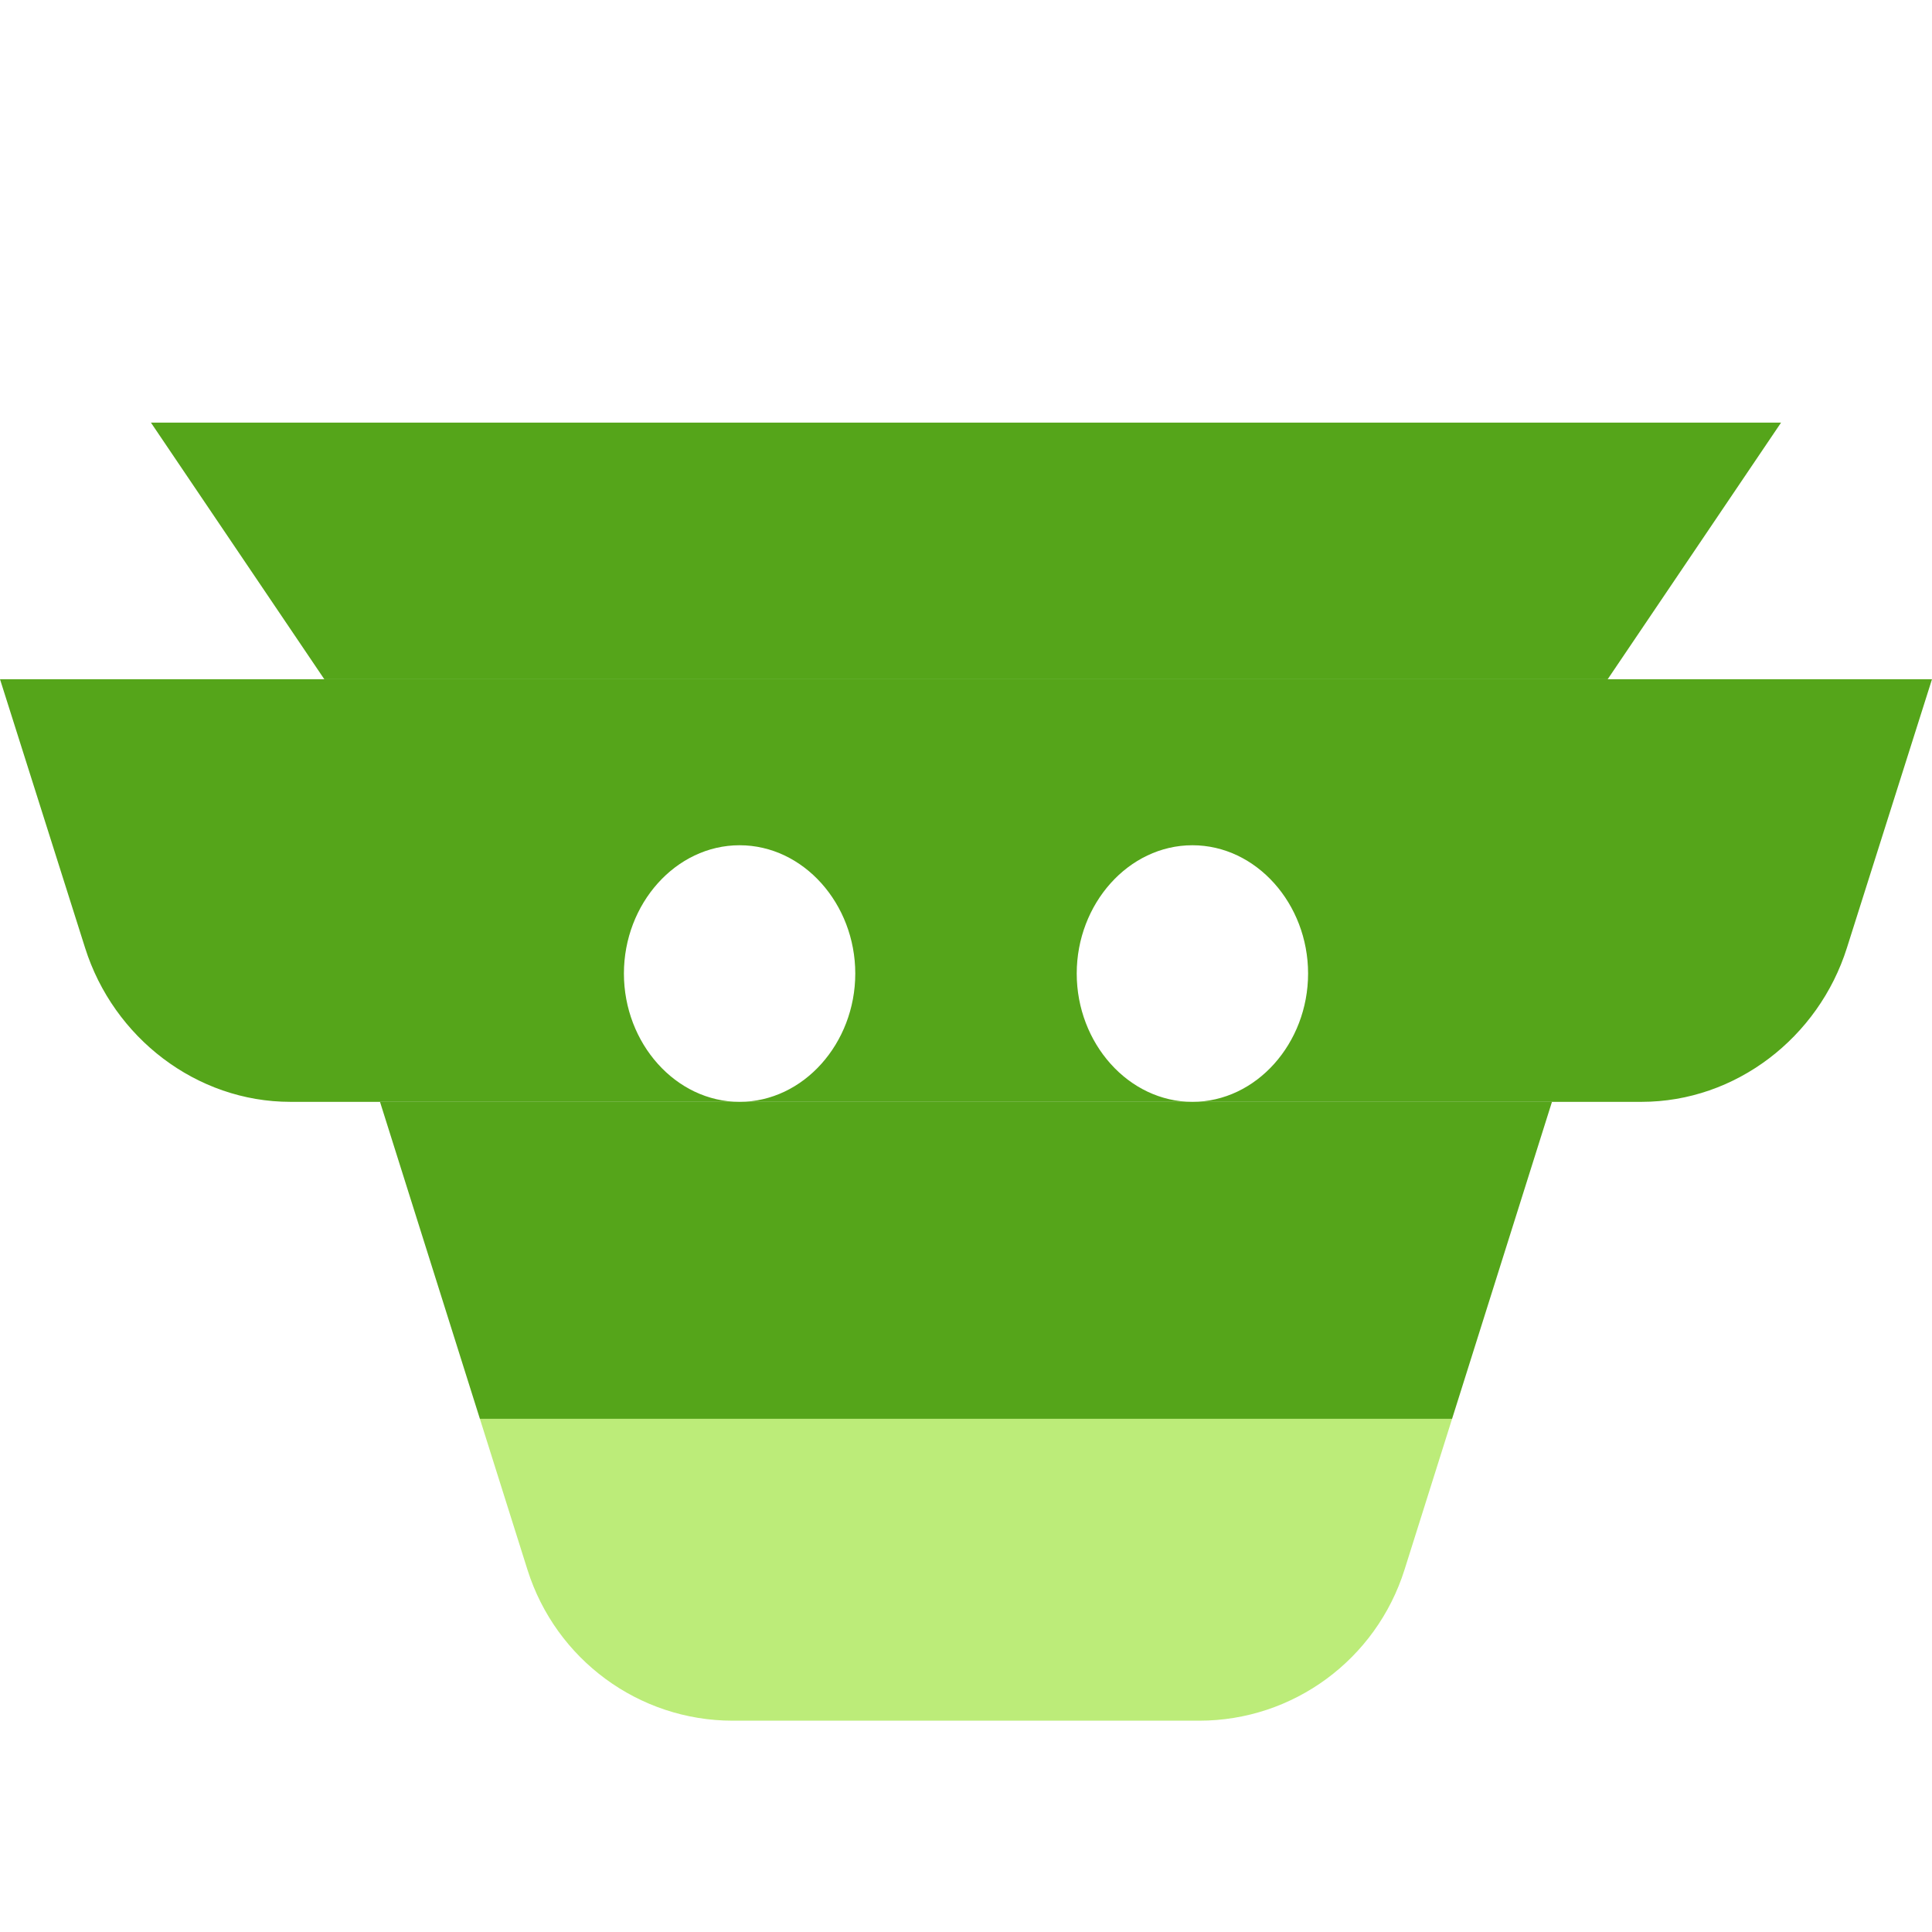
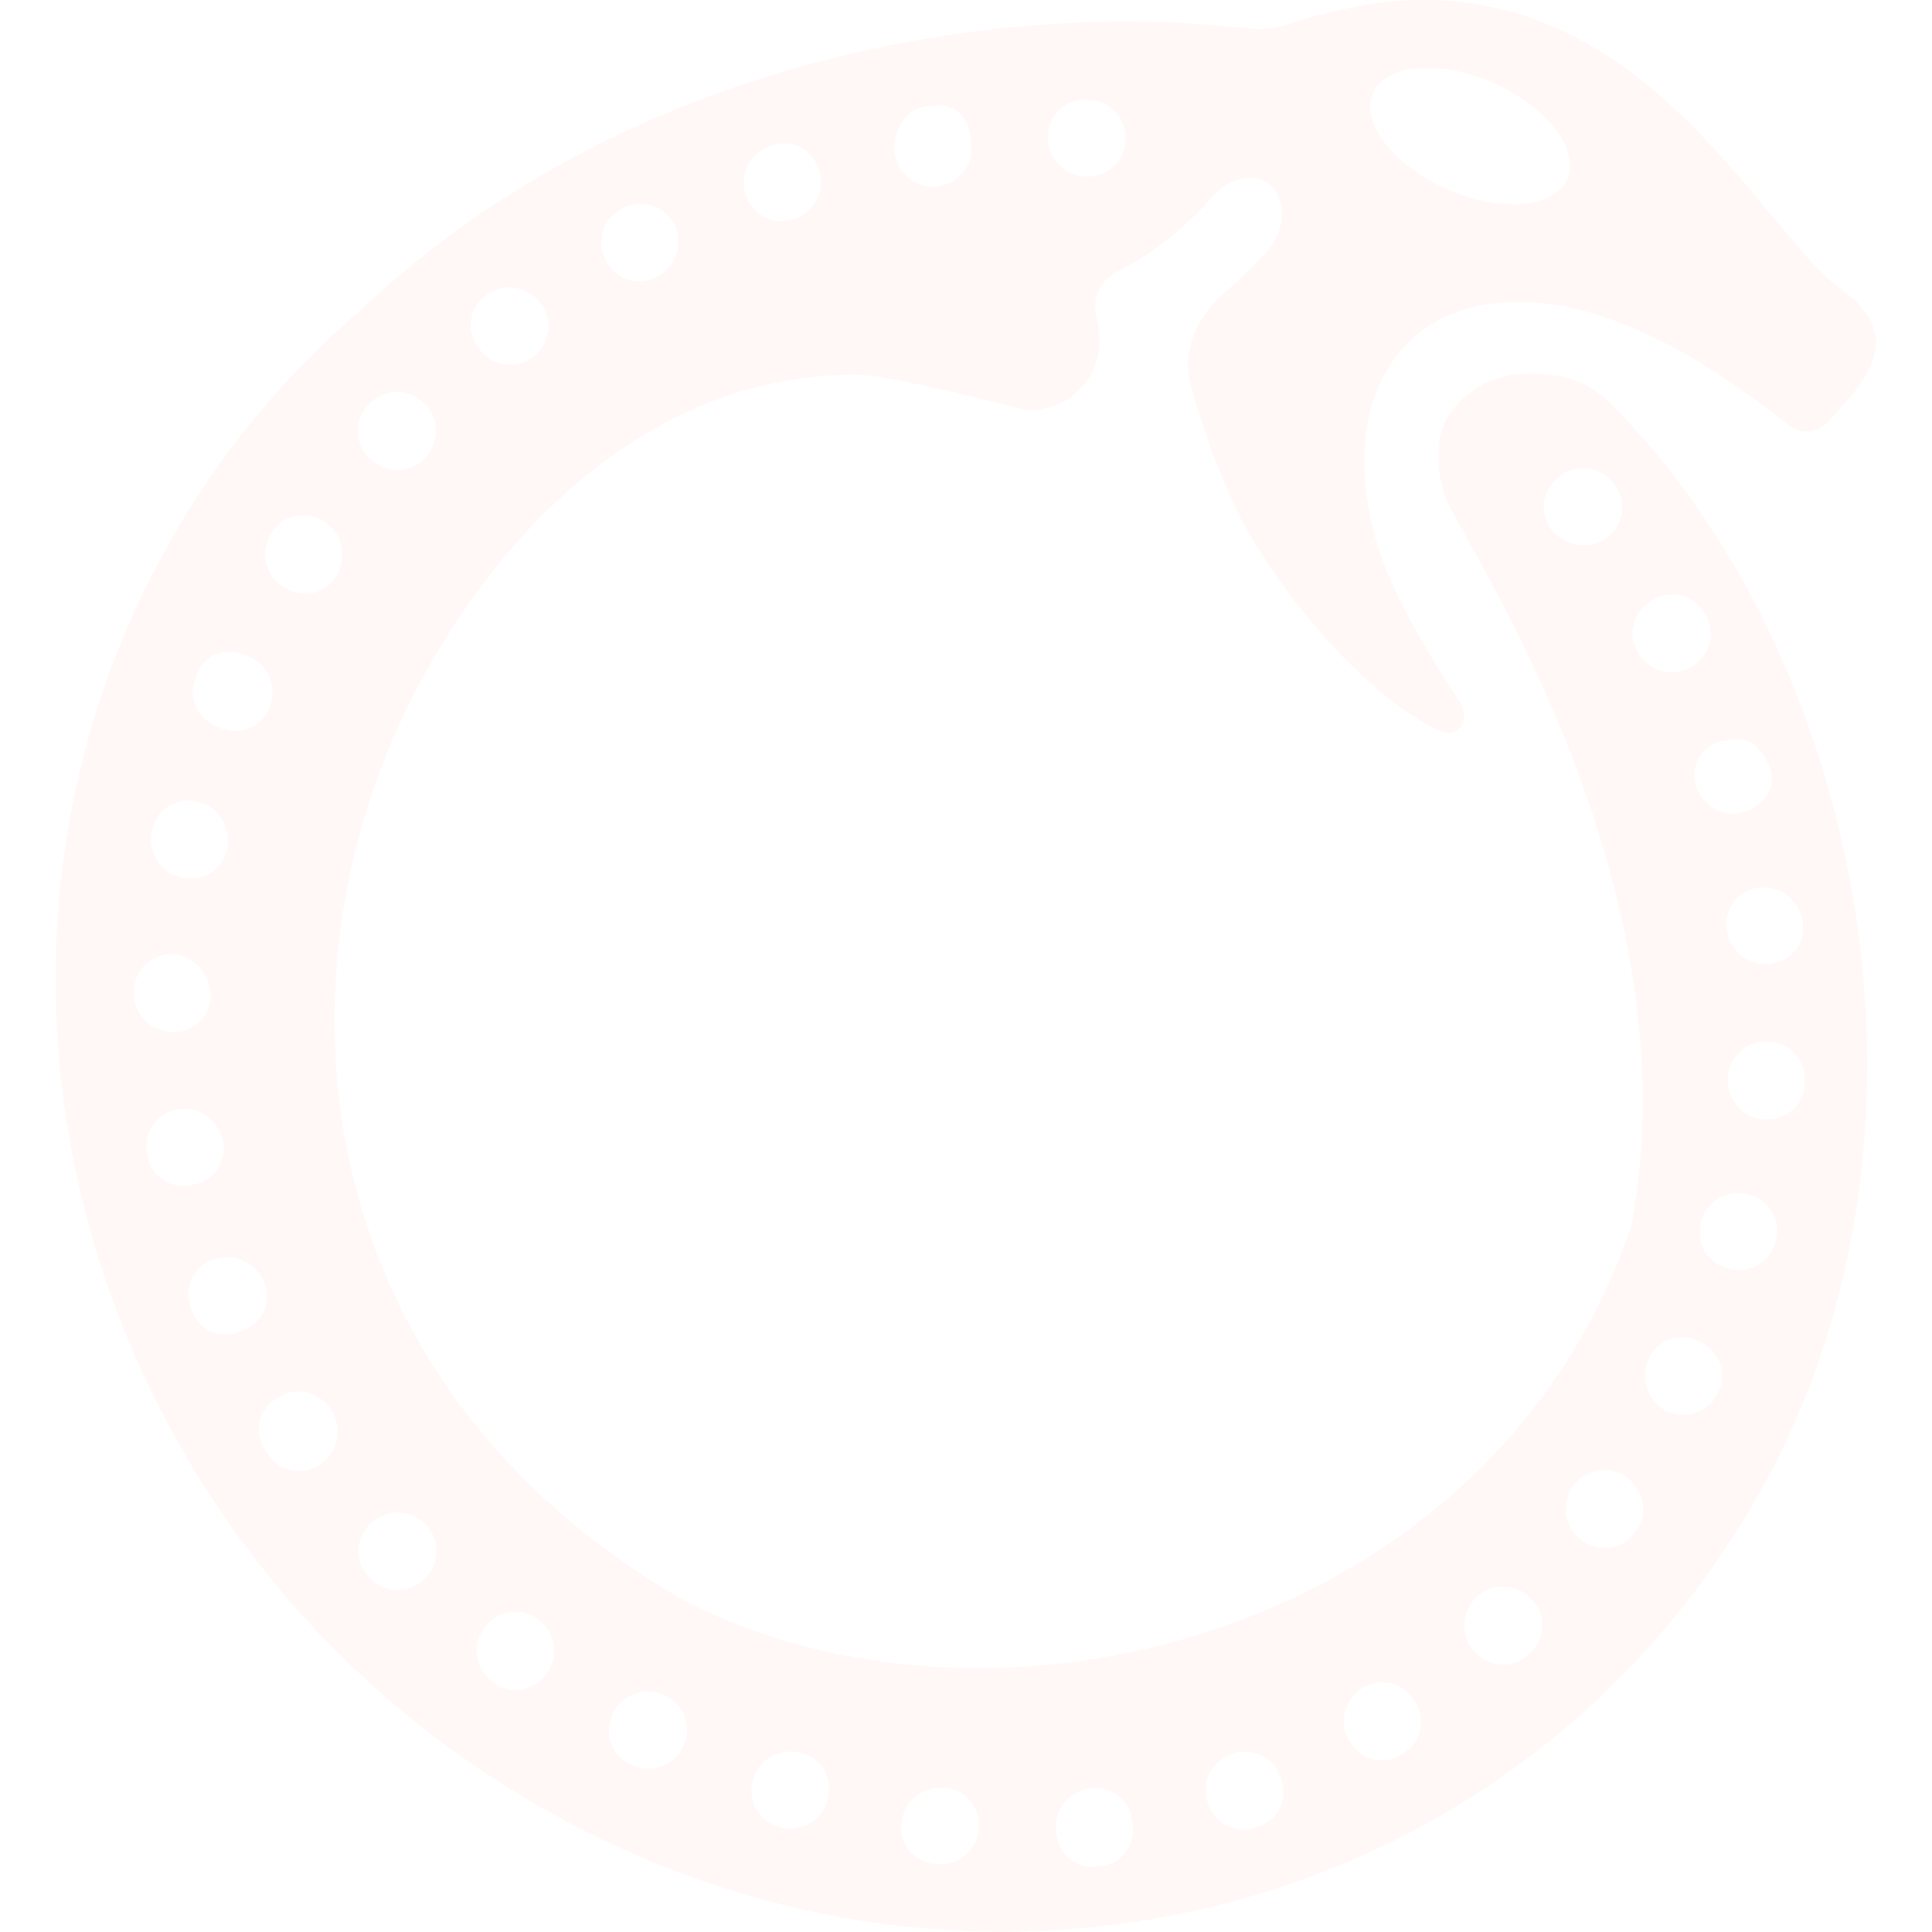
- <svg xmlns="http://www.w3.org/2000/svg" fill="none" height="64" viewBox="0 0 64 64" width="64">
-   <path d="m46.526 52c-.94 2.977-3.69 5-6.799 5h-15.455c-3.109-0-5.859-2.023-6.799-5l-1.576-5h32.205z" fill="#bcec79" />
-   <g fill="#55a51a">
-     <path d="m51.411 36.5-3.309 10.5h-32.205l-3.309-10.5z" />
-     <path d="m64 22.5-2.819 8.9c-.94 2.977-3.69 5.099-6.799 5.1h-14.882c2.116 0 3.832-1.941 3.832-4.25s-1.716-4.25-3.832-4.25-3.832 1.941-3.832 4.25 1.716 4.25 3.832 4.25h-15c2.116 0 3.832-1.941 3.832-4.25s-1.716-4.25-3.832-4.25-3.832 1.941-3.832 4.25 1.716 4.25 3.832 4.25h-14.882c-3.108-0-5.859-2.123-6.799-5.1l-2.819-8.9z" />
-     <path d="m53.257 22.5h-42.514l-5.743-8.5h54z" />
+ <svg xmlns="http://www.w3.org/2000/svg" width="64" height="64" viewBox="0 0 730 730" fill="none">
+   <g transform="translate(21.0,0)" opacity="0.55">
+     <path d="M514.935 0.013C500.381 0.288 484.137 3.096 465.674 9.181C460.548 10.87 455.118 11.427 449.762 10.765C367.206 0.559 221.045 16.996 115.092 117.357C86.701 141.529 62.014 171.216 42.607 205.747C-48.758 368.716 11.529 581.06 178.373 679.966C344.935 778.716 552.904 726.372 644.154 563.404C719.31 429.81 683.219 248.06 587.279 152.154C577.719 142.935 567.283 140.184 550.219 141.56C550.219 141.56 541.219 142.993 534.219 148.56C527.219 154.126 524.719 160.06 524.719 160.06C522.219 165.06 521.219 177.06 525.248 188.247C534.5 209.56 619.058 333.935 595.56 462.561C543.902 617.466 354.721 665.811 237.219 604.561C90.938 520.186 79.25 362.466 139.719 254.185C176.75 187.779 234.125 141.247 302.719 141.56C312.095 141.56 339.114 147.895 363.297 154.126C380.822 158.641 397.406 142.067 394.092 124.275C393.725 122.308 393.368 120.332 393.015 118.345C391.893 112.006 395.115 105.704 400.873 102.826C414.083 96.221 425.902 86.835 436.672 74.896C439.085 72.222 441.881 69.691 445.252 68.425C462.249 62.044 469.552 82.135 457.309 95.539C452.45 100.858 447.333 105.822 441.94 110.376C431.692 119.028 425.373 132.199 428.861 145.149C433.272 161.529 439.453 179.051 447.904 196.06C465.87 229.081 497.236 264.355 523.137 276.17C530.226 279.404 534.829 271.922 530.617 265.367C516.018 242.648 503.519 221.967 498.373 202.154C491.342 175.122 493.529 150.279 507.904 132.935C518.529 120.013 535.248 113.607 554.31 114.076C560.717 114.232 567.279 115.013 574.154 116.576C597.844 122.276 624.833 136.591 654.877 160.697C659.302 164.248 665.881 163.646 669.713 159.461C683.227 144.701 699.959 127.616 674.779 109.388C645 87.83 603.842 -1.237 514.935 0.013ZM519.467 25.638C526.342 25.794 534.154 27.513 541.967 30.794C562.279 39.232 575.56 55.482 571.498 66.888C567.435 78.294 547.592 80.638 527.123 72.044C506.654 63.45 493.373 47.357 497.435 35.95C499.779 29.544 507.123 25.951 516.654 25.638H519.467ZM390.401 37.659C398.367 37.789 404.539 44.553 404.241 52.514L404.214 53.221C403.924 60.976 397.307 66.909 389.549 66.736C381.787 66.562 375.232 60.5 375.024 52.739L375.006 52.078C374.793 44.172 380.969 37.543 388.877 37.637C389.385 37.643 389.893 37.65 390.401 37.659ZM332.719 39.857C339.808 39.377 344.908 44.258 345.592 51.331L345.98 55.342C346.703 62.812 340.854 69.469 333.409 70.412C325.647 71.396 318.547 66.19 317.084 58.504C315.585 50.621 320.615 41.529 328.543 40.294C329.658 40.121 331.009 39.972 332.719 39.857ZM271.413 54.737C278.953 52.349 286.655 57.145 288.633 64.803L288.805 65.469C290.729 72.919 286.254 80.505 278.934 82.876C271.635 85.241 263.726 81.577 261.054 74.384L260.911 73.997C258.069 66.347 262.089 57.761 269.85 55.238C270.374 55.068 270.895 54.901 271.413 54.737ZM214.39 78.652C221.533 74.911 230.344 77.847 233.881 85.094L234.044 85.428C237.461 92.428 234.097 101.054 227.2 104.676C220.319 108.29 212.098 105.776 208.228 99.035L208.035 98.699C204.018 91.702 206.537 82.771 213.682 79.023C213.918 78.899 214.154 78.775 214.39 78.652ZM183.753 115.058C188.179 121.323 186.514 130.155 180.472 134.881C174.418 139.615 165.929 138.702 160.945 132.853L160.312 132.11C155.145 126.046 155.763 116.982 162.031 112.065C162.235 111.905 162.438 111.746 162.641 111.588C169.232 106.44 178.928 108.227 183.753 115.058ZM118.536 152.664C124.017 146.632 133.37 146.611 139.176 152.331L139.712 152.858C145.141 158.206 144.935 167.253 139.816 172.899C134.564 178.693 125.942 179.2 119.897 174.239L119.447 173.87C113.23 168.768 112.284 159.595 117.668 153.623C117.958 153.301 118.247 152.982 118.536 152.664ZM567.378 180.722C573.342 175.233 582.671 175.652 587.943 181.809C588.207 182.117 588.469 182.425 588.731 182.732C593.95 188.863 592.753 197.997 586.374 202.91L585.836 203.325C579.729 208.029 570.691 206.545 565.667 200.699C560.636 194.845 561.263 186.35 566.943 181.123L567.378 180.722ZM81.867 201.09C86.097 194.225 95.152 192.677 101.786 197.261L102.347 197.648C108.726 202.056 110.119 211.202 106.048 217.801C102.006 224.353 93.802 226.164 87.103 222.371L86.667 222.124C79.549 218.094 77.025 209.002 81.293 202.025C81.484 201.712 81.675 201.4 81.867 201.09ZM603.08 226.829C609.9 222.512 618.954 224.496 622.929 231.521C623.196 231.993 623.461 232.465 623.724 232.936C627.636 239.946 624.673 248.648 617.509 252.272L616.864 252.599C609.999 256.073 601.52 253.075 597.725 246.382C593.917 239.666 595.992 231.315 602.516 227.186L603.08 226.829ZM53.711 254.039C56.633 246.794 65.175 244.403 72.275 247.662L73.881 248.4C80.866 251.607 83.696 260.437 80.825 267.567C77.942 274.724 70.204 277.898 62.926 275.334L61.781 274.931C54.311 272.299 49.908 264.322 52.622 256.881C52.97 255.927 53.332 254.979 53.711 254.039ZM632.268 279.587C636.107 278.883 640.25 279.477 642.874 282.367C644.66 284.334 646.153 286.67 647.417 289.225C651.033 296.534 645.816 304.738 637.926 306.798L636.917 307.061C629.699 308.946 622.182 304.333 619.924 297.222C617.54 289.712 621.57 281.751 629.288 280.164C630.255 279.966 631.24 279.776 632.268 279.587ZM36.488 313.571C38.052 305.622 46.02 300.976 53.861 303.014L54.568 303.198C62.014 305.133 66.403 313.188 64.862 320.725C63.305 328.34 56.155 332.985 48.491 331.695L48.104 331.63C40.119 330.286 34.725 322.649 36.267 314.7C36.341 314.323 36.414 313.946 36.488 313.571ZM642.928 335.484C651.34 334.069 659.249 340.177 660.208 348.653C660.221 348.768 660.234 348.883 660.247 348.998C661.151 356.997 654.998 363.918 646.959 364.35C639.075 364.774 632.24 358.742 631.348 350.896C630.515 343.561 635.31 336.769 642.589 335.541C642.702 335.522 642.815 335.503 642.928 335.484ZM29.687 374.054C29.816 366.206 36.56 360.16 44.398 360.585C52.304 361.015 58.42 367.916 58.6 375.831C58.772 383.374 52.922 389.565 45.383 389.848L44.688 389.874C36.457 390.182 29.555 383.689 29.666 375.453C29.672 374.986 29.68 374.519 29.687 374.054ZM631.856 406.763C632.497 399.04 639.035 393.115 646.773 393.529L647.378 393.561C655.434 393.992 661.666 400.879 660.946 408.914C660.901 409.413 660.855 409.911 660.808 410.408C660.058 418.373 652.715 423.94 644.786 422.868L644.322 422.806C636.582 421.76 631.209 414.546 631.856 406.763ZM63.297 431.526C64.623 438.833 60.126 445.726 52.899 447.434L51.752 447.705C43.907 449.56 36.035 444.713 34.699 436.764C34.608 436.222 34.519 435.68 34.431 435.138C33.17 427.384 38.688 420.207 46.473 419.157L47.272 419.049C54.904 418.018 61.922 423.949 63.297 431.526ZM621.728 461.495C623.829 454.137 631.241 449.388 638.688 451.147L639.628 451.369C647.342 453.192 652.193 460.873 650.063 468.509C649.946 468.926 649.829 469.343 649.711 469.76C647.507 477.53 639.109 481.64 631.433 479.125C631.196 479.047 630.959 478.97 630.723 478.892C623.512 476.536 619.646 468.789 621.728 461.495ZM60.288 475.638C67.647 473.133 75.886 477.336 78.817 484.535C81.661 491.517 78.515 499.217 71.667 502.37L70.61 502.857C63.31 506.218 54.649 503.209 51.769 495.706C51.527 495.076 51.288 494.444 51.052 493.811C48.303 486.449 52.312 478.351 59.752 475.821C59.931 475.76 60.109 475.699 60.288 475.638ZM602.106 513.068C605.312 506.208 613.14 503.415 620.11 506.373L620.875 506.698C628.394 509.889 631.932 518.563 628.311 525.884C628.156 526.197 628.002 526.508 627.847 526.819C624.254 534.033 615.196 536.716 608.113 532.872C601.267 529.157 598.809 520.126 602.106 513.068ZM85.319 527.338C91.797 523.715 100.171 526.438 104.184 532.682C108.486 539.378 106.893 548.212 100.519 552.977C94.157 557.734 85.019 556.471 80.517 549.927C80.129 549.362 79.744 548.8 79.363 548.24C74.729 541.43 76.542 532.327 83.7 528.251C84.238 527.945 84.778 527.64 85.319 527.338ZM573.352 561.495C577.843 555.193 586.53 553.448 592.957 557.76L593.409 558.063C600.118 562.565 601.955 571.691 597.272 578.276C597.061 578.572 596.851 578.866 596.641 579.16C591.965 585.689 582.798 586.753 576.473 581.805L576.055 581.477C569.919 576.678 568.831 567.839 573.352 561.495ZM119.429 575.19C125.208 569.91 134.219 570.415 139.741 575.964C145.155 581.404 145.431 590.113 140.213 595.742L139.799 596.189C134.274 602.149 124.952 602.477 119.211 596.725C118.976 596.489 118.741 596.253 118.507 596.018C112.793 590.273 113.132 580.944 119.114 575.478L119.429 575.19ZM536.918 603.479C542.607 598.059 551.316 598.139 557.017 603.545L557.262 603.779C563.111 609.326 563.319 618.632 557.545 624.256C557.244 624.55 556.943 624.842 556.643 625.132C550.756 630.825 541.386 630.118 536.028 623.925L535.533 623.353C530.576 617.624 531.434 608.704 536.918 603.479ZM162.357 614.632C167.054 608.44 175.8 607.221 182.14 611.716C188.466 616.203 190.412 624.932 186.187 631.436L185.828 631.988C181.44 638.743 172.422 640.704 165.871 636.018C165.57 635.803 165.269 635.587 164.969 635.37C158.428 630.663 157.178 621.462 162.047 615.041L162.357 614.632ZM493.642 637.907C500.059 633.749 508.477 635.343 512.859 641.609L513.287 642.221C517.912 648.834 516.327 657.965 509.555 662.354C509.236 662.56 508.918 662.766 508.6 662.97C501.834 667.326 492.912 664.95 488.873 657.99L488.529 657.397C484.656 650.721 487.164 642.104 493.642 637.907ZM211.198 646.397C214.969 639.6 223.555 637.214 230.515 640.676C237.434 644.118 240.562 652.398 237.305 659.406L237.064 659.924C233.66 667.25 224.901 670.405 217.667 666.809C217.376 666.665 217.084 666.52 216.793 666.375C209.6 662.785 207.021 653.923 210.922 646.894L211.198 646.397ZM444.133 662.821C451.186 660.188 459.27 663.23 462.294 670.125L462.752 671.17C465.964 678.493 462.744 687.065 455.243 689.837C454.637 690.061 454.029 690.282 453.421 690.501C445.881 693.218 437.703 688.873 435.349 681.212L435.099 680.4C432.864 673.127 437.005 665.482 444.133 662.821ZM264.14 670.648C266.975 663.459 275.575 660.154 282.888 662.656C290.213 665.162 293.815 672.882 291.666 680.32C289.375 688.251 280.904 692.886 273.091 690.223C272.821 690.131 272.552 690.039 272.283 689.946C264.584 687.305 260.955 678.731 263.94 671.158C264.007 670.988 264.074 670.818 264.14 670.648ZM319.919 687.022C321.309 679.498 328.986 674.617 336.58 675.55C344.065 676.47 349.301 682.859 348.898 690.39L348.881 690.72C348.438 698.991 341.032 705.214 332.799 704.299C332.405 704.256 332.012 704.212 331.619 704.167C323.588 703.263 318.314 695.705 319.783 687.759L319.919 687.022ZM390.931 675.691C398.365 674.717 405.367 679.608 406.691 686.988L406.936 688.356C408.358 696.283 403.37 704.076 395.379 705.078C394.55 705.182 393.718 705.278 392.883 705.365C384.963 706.189 378.383 699.809 377.998 691.856L377.944 690.74C377.576 683.143 383.389 676.678 390.931 675.691Z" fill="#FFF3EE" />
  </g>
</svg>
